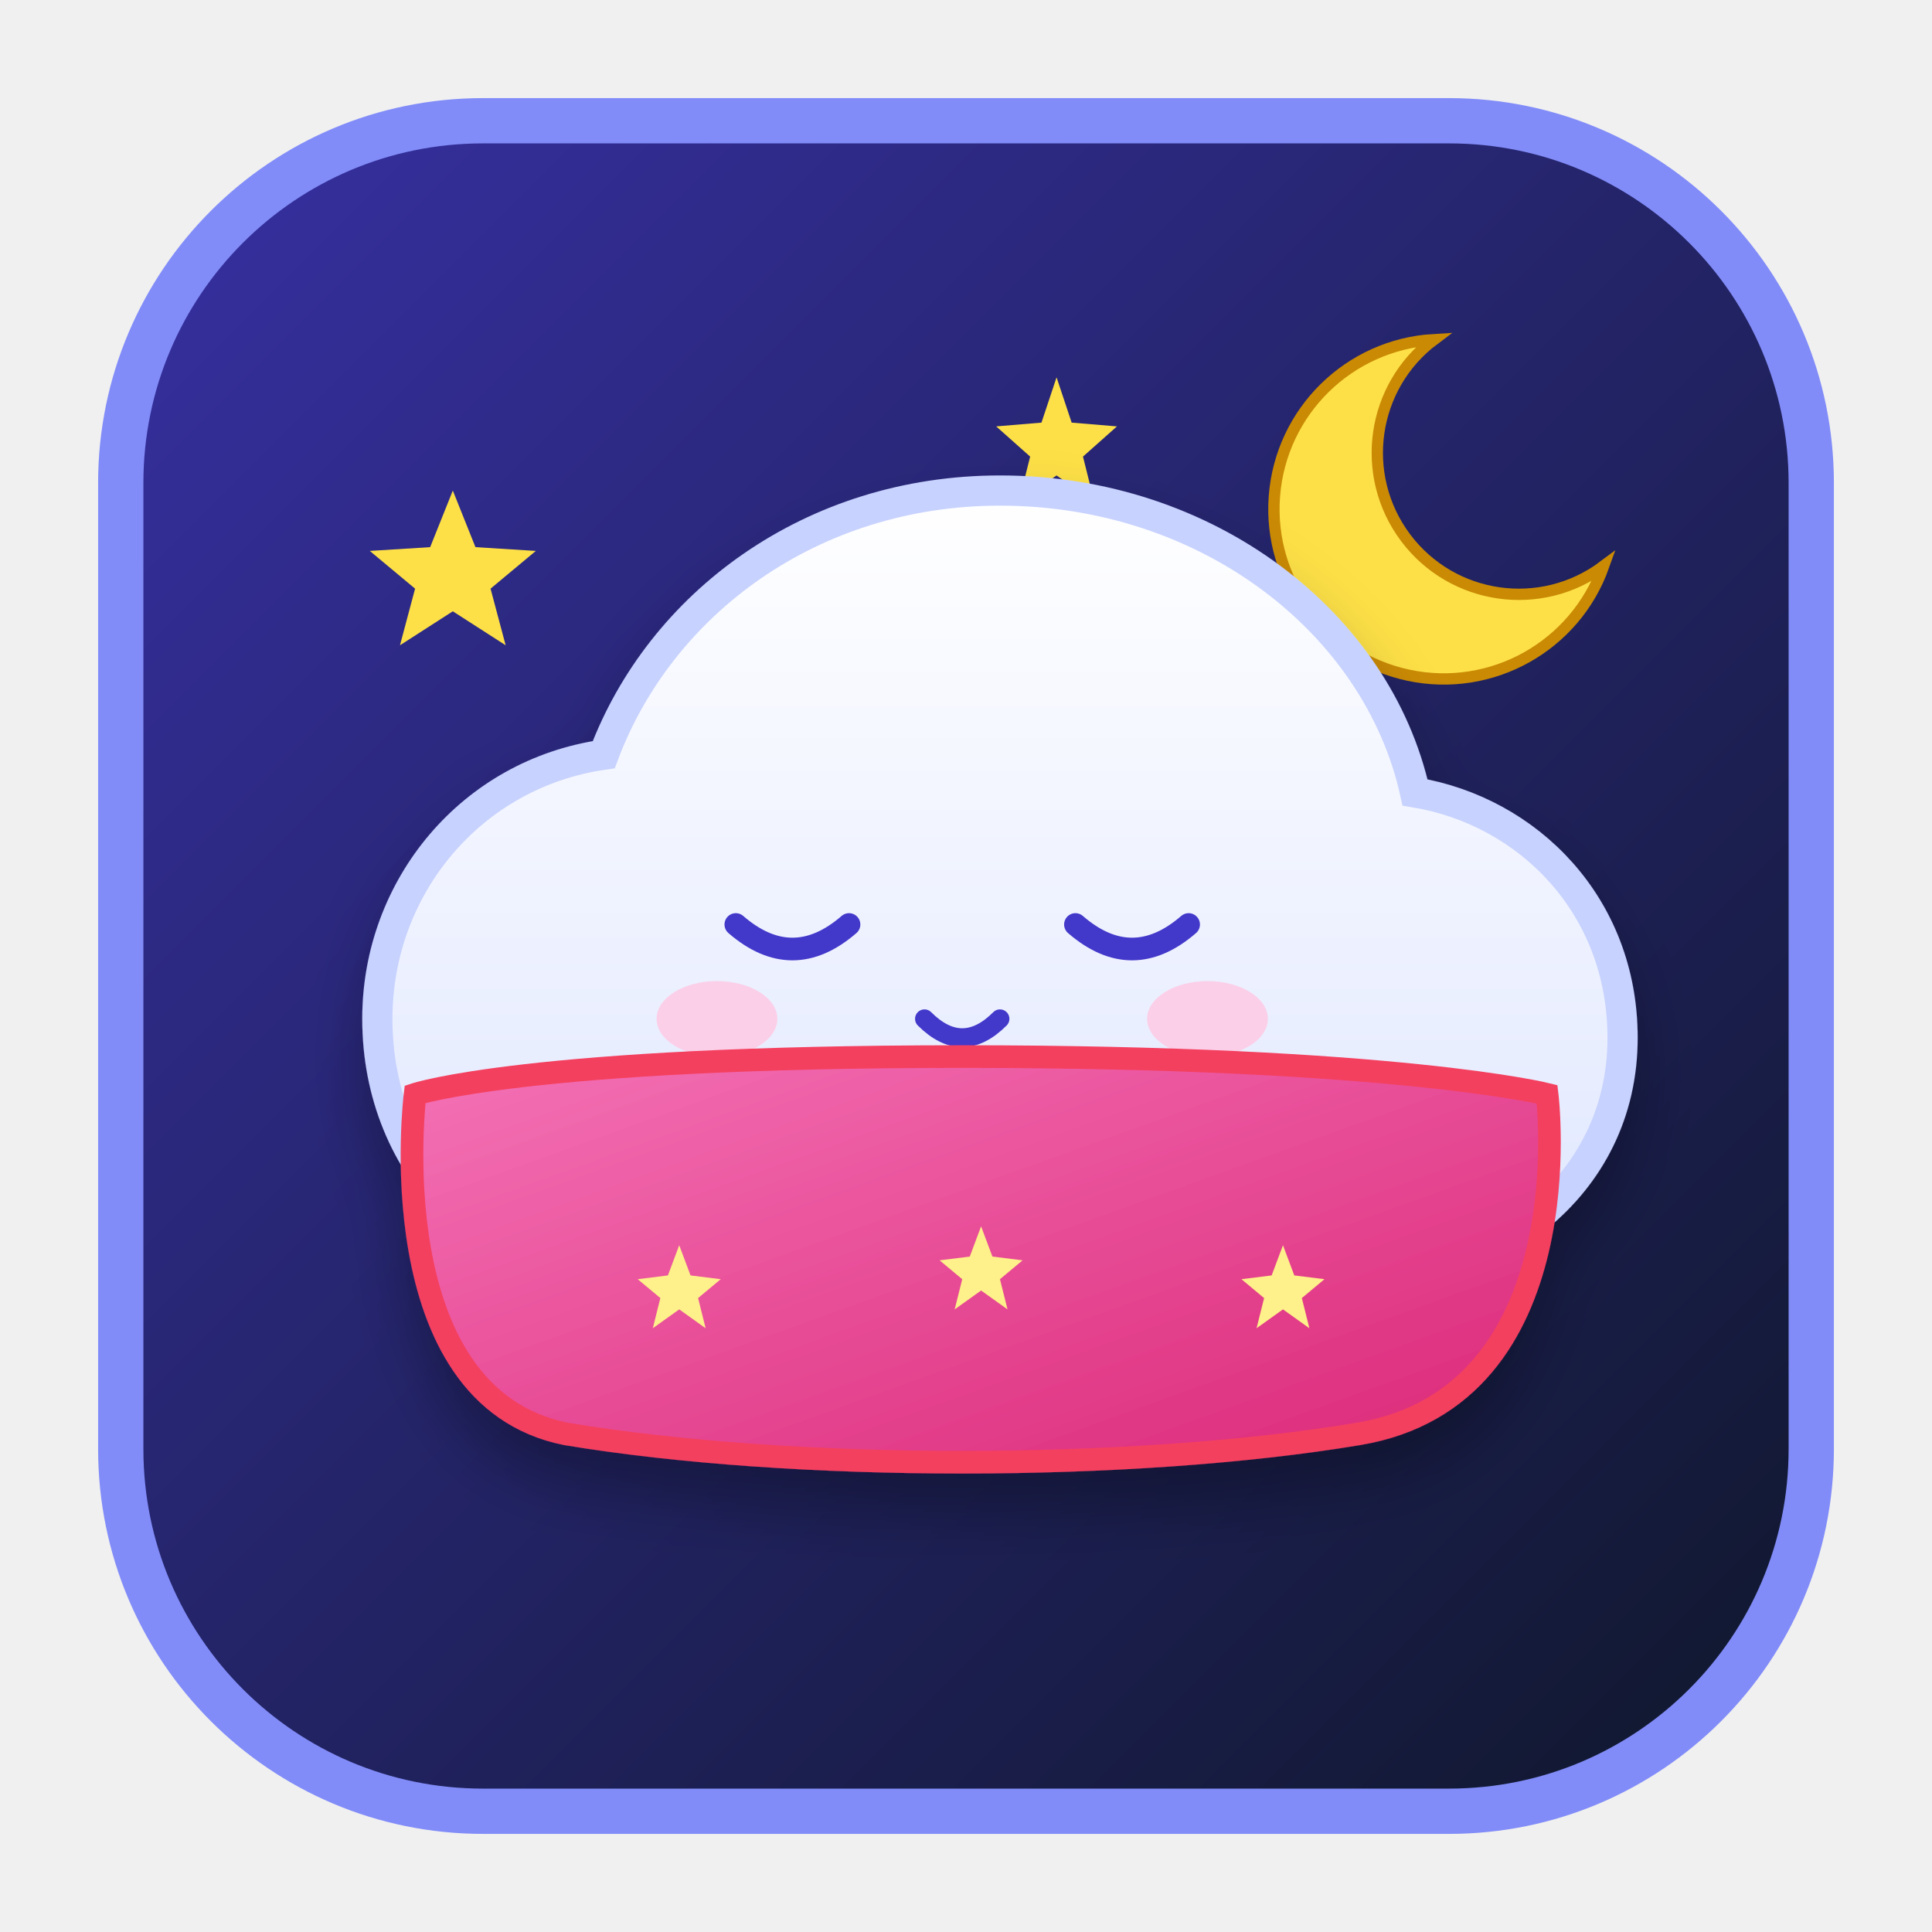
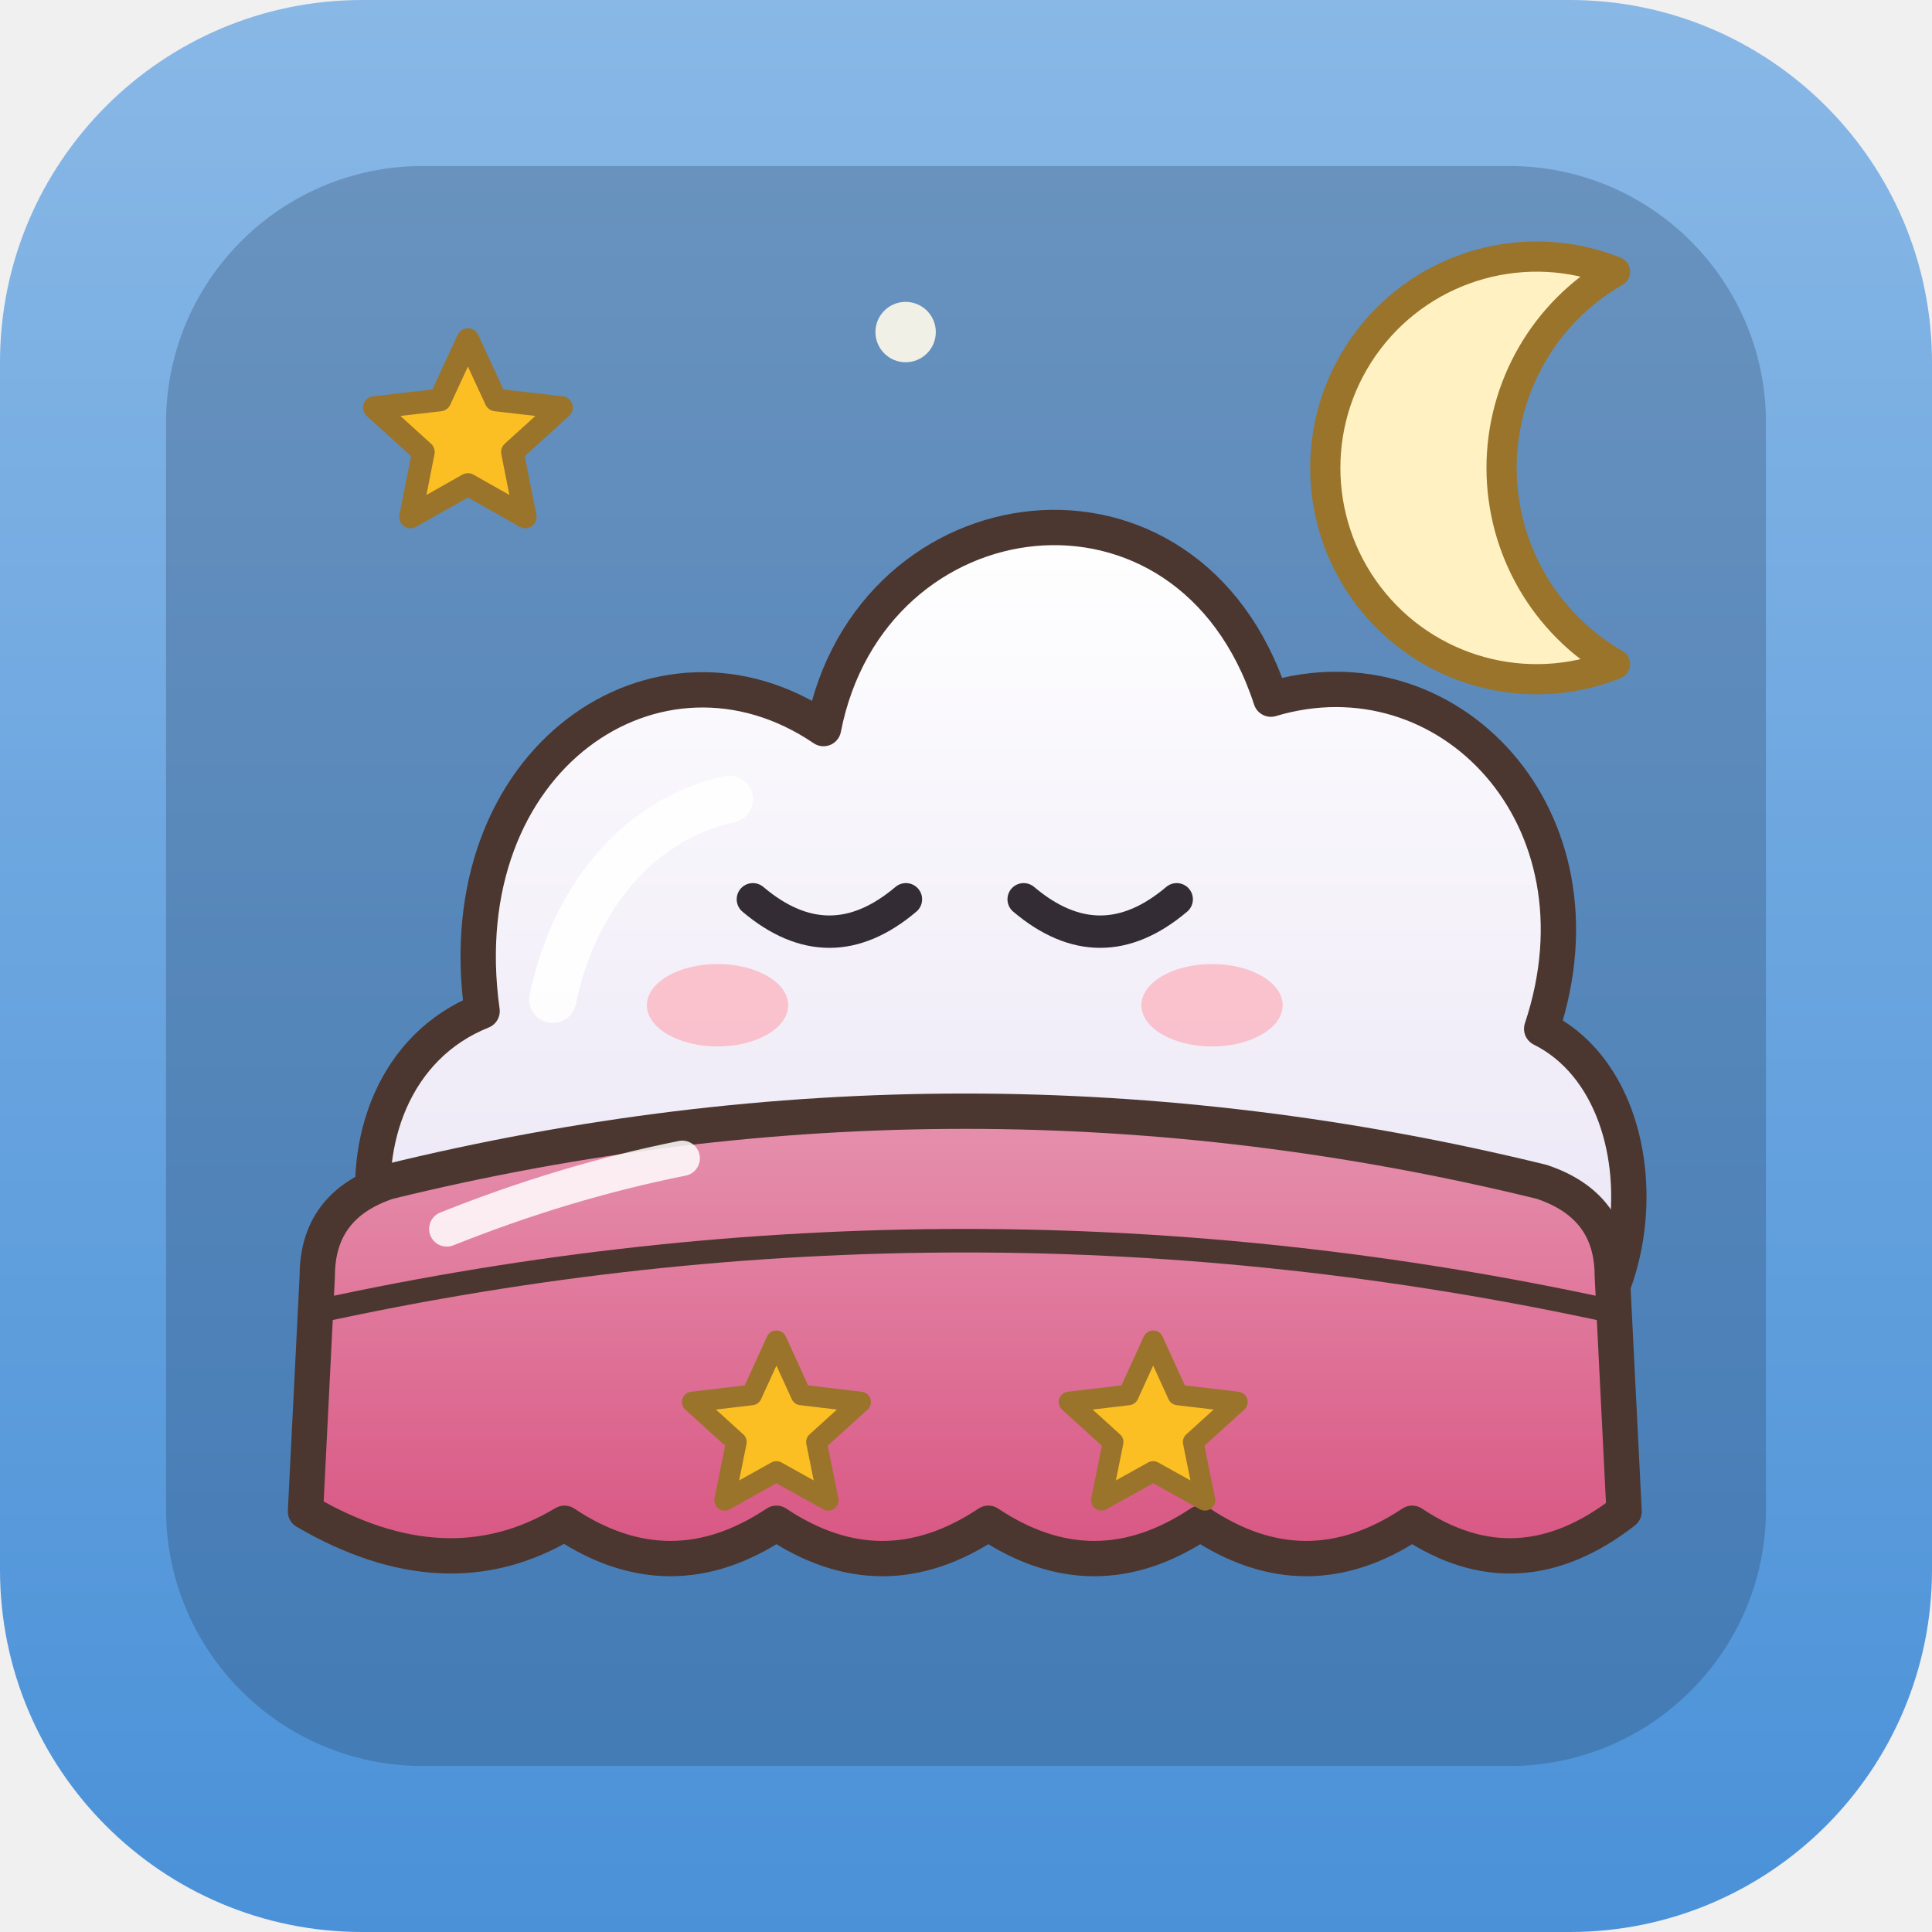
- <svg xmlns="http://www.w3.org/2000/svg" viewBox="0 0 512 512" width="512" height="512">
+ <svg xmlns="http://www.w3.org/2000/svg" viewBox="0 0 256 256" width="256" height="256">
  <defs>
-     <linearGradient id="bg" x1="0%" y1="0%" x2="100%" y2="100%">
-       <stop offset="0%" stop-color="#3730a3" />
-       <stop offset="100%" stop-color="#0f172a" />
+     <linearGradient id="nanna_icon_tile" x1="0" y1="0" x2="0" y2="1">
+       <stop offset="0" stop-color="#89B8E6" />
+       <stop offset="1" stop-color="#4A91D8" />
    </linearGradient>
-     <linearGradient id="cloudGrad" x1="0%" y1="0%" x2="0%" y2="100%">
-       <stop offset="0%" stop-color="#ffffff" />
-       <stop offset="100%" stop-color="#e0e7ff" />
+     <linearGradient id="nanna_icon_cloud" x1="0" y1="0" x2="0" y2="1">
+       <stop offset="0" stop-color="#FFFFFF" />
+       <stop offset="1" stop-color="#E8E2F4" />
    </linearGradient>
-     <linearGradient id="blanketGrad" x1="0%" y1="0%" x2="100%" y2="100%">
-       <stop offset="0%" stop-color="#f472b6" />
-       <stop offset="100%" stop-color="#db2777" />
+     <linearGradient id="nanna_icon_quilt" x1="0" y1="0" x2="0" y2="1">
+       <stop offset="0" stop-color="#E691AE" />
+       <stop offset="1" stop-color="#D85683" />
    </linearGradient>
-     <filter id="shadow" x="-10%" y="-10%" width="120%" height="120%">
-       <feDropShadow dx="0" dy="10" stdDeviation="8" flood-color="#000000" flood-opacity="0.3" />
-     </filter>
  </defs>
-   <rect x="32" y="32" width="448" height="448" rx="96" fill="url(#bg)" stroke="#818cf8" stroke-width="12" />
-   <path d="M 380 90 A 45 45 0 1 0 425 150 A 35 35 0 1 1 380 90 Z" fill="#fde047" stroke="#ca8a04" stroke-width="3" />
-   <polygon points="120,130 126,145 142,146 130,156 134,171 120,162 106,171 110,156 98,146 114,145" fill="#fde047" />
-   <polygon points="280,100 284,112 296,113 287,121 290,133 280,126 270,133 273,121 264,113 276,112" fill="#fde047" />
-   <polygon points="340,210 344,220 355,221 346,228 349,239 340,232 331,239 334,228 325,221 336,220" fill="#fde047" />
-   <g filter="url(#shadow)">
-     <path d="M 170 340 C 130 340 100 310 100 270 C 100 235 125 205 160 200 C 175 160 215 130 265 130 C 320 130 365 165 375 210 C 405 215 430 240 430 275 C 430 315 395 340 355 340 Z" fill="url(#cloudGrad)" stroke="#c7d2fe" stroke-width="8" />
-     <ellipse cx="190" cy="270" rx="16" ry="10" fill="#fbcfe8" />
-     <ellipse cx="320" cy="270" rx="16" ry="10" fill="#fbcfe8" />
-     <path d="M 195 245 Q 210 258 225 245" fill="none" stroke="#4338ca" stroke-width="6" stroke-linecap="round" />
-     <path d="M 285 245 Q 300 258 315 245" fill="none" stroke="#4338ca" stroke-width="6" stroke-linecap="round" />
-     <path d="M 245 270 Q 255 280 265 270" fill="none" stroke="#4338ca" stroke-width="5" stroke-linecap="round" />
-     <path d="M 110 290 C 110 290 140 280 255 280 C 370 280 410 290 410 290 C 410 290 420 370 360 380 C 300 390 210 390 150 380 C 100 370 110 290 110 290 Z" fill="url(#blanketGrad)" stroke="#f43f5e" stroke-width="6" />
-     <polygon points="180,330 183,338 191,339 185,344 187,352 180,347 173,352 175,344 169,339 177,338" fill="#fef08a" />
-     <polygon points="260,325 263,333 271,334 265,339 267,347 260,342 253,347 255,339 249,334 257,333" fill="#fef08a" />
-     <polygon points="340,330 343,338 351,339 345,344 347,352 340,347 333,352 335,344 329,339 337,338" fill="#fef08a" />
+   <g id="tile_bg">
+     <rect width="256" height="256" rx="48" fill="url(#nanna_icon_tile)" />
+     <rect x="22" y="22" width="212" height="212" rx="34" fill="#253B59" opacity="0.28" />
+   </g>
+   <g id="accent">
+     <path d="M214 36 A28 28 0 1 0 214 88 A30 30 0 0 1 214 36 Z" fill="#FFF1C2" stroke="#9A742A" stroke-width="4" stroke-linejoin="round" />
+     <path d="M62.0 45.0 L65.7 53.0 L74.4 54.0 L67.9 59.9 L69.6 68.5 L62.0 64.2 L54.4 68.5 L56.1 59.9 L49.6 54.0 L58.3 53.0 Z" fill="#FBBF24" stroke="#9A742A" stroke-width="3" stroke-linejoin="round" />
+     <circle cx="120" cy="44" r="4" fill="#FFFBEB" opacity="0.9" />
+   </g>
+   <g id="subject" transform="translate(28 24) scale(0.78)">
+     <path d="M58 206 C24 206 16 153 46 141 C40 98 76 74 104 93 C112 52 166 45 180 88 C210 79 238 108 226 144 C250 156 244 206 214 206 Z" fill="url(#nanna_icon_cloud)" stroke="#4B372F" stroke-width="6" stroke-linejoin="round" />
+     <path d="M58 139 C62 120 74 108 88 105" fill="none" stroke="#FFFFFF" stroke-width="8" stroke-linecap="round" opacity="0.9" />
+     <ellipse cx="86" cy="140" rx="12" ry="7" fill="#FDA4AF" opacity="0.6" />
+     <ellipse cx="170" cy="140" rx="12" ry="7" fill="#FDA4AF" opacity="0.6" />
+     <path d="M92 122 Q105 133 118 122 M138 122 Q151 133 164 122" fill="none" stroke="#342C35" stroke-width="5.5" stroke-linecap="round" />
+     <path d="M30 170 Q128 146 226 170 Q238 174 238 186 L240 226 Q222 240 204 228 Q186 240 168 228 Q150 240 132 228 Q114 240 96 228 Q78 240 60 228 Q40 240 16 226 L18 186 Q18 174 30 170 Z" fill="url(#nanna_icon_quilt)" stroke="#4B372F" stroke-width="6" stroke-linejoin="round" />
+     <path d="M18 192 Q128 168 238 192" fill="none" stroke="#4B372F" stroke-width="4" stroke-linecap="round" />
+     <path d="M40 178 Q60 170 80 166" fill="none" stroke="#FFFFFF" stroke-width="6" stroke-linecap="round" opacity="0.85" />
+     <path d="M96.0 197.0 L100.2 206.2 L110.3 207.4 L102.8 214.2 L104.8 224.1 L96.0 219.2 L87.2 224.1 L89.2 214.2 L81.7 207.4 L91.8 206.2 Z M160.0 197.0 L164.2 206.2 L174.3 207.4 L166.8 214.2 L168.8 224.1 L160.0 219.2 L151.2 224.1 L153.2 214.2 L145.7 207.4 L155.8 206.2 Z" fill="#FBBF24" stroke="#9A742A" stroke-width="3.5" stroke-linejoin="round" />
  </g>
</svg>
